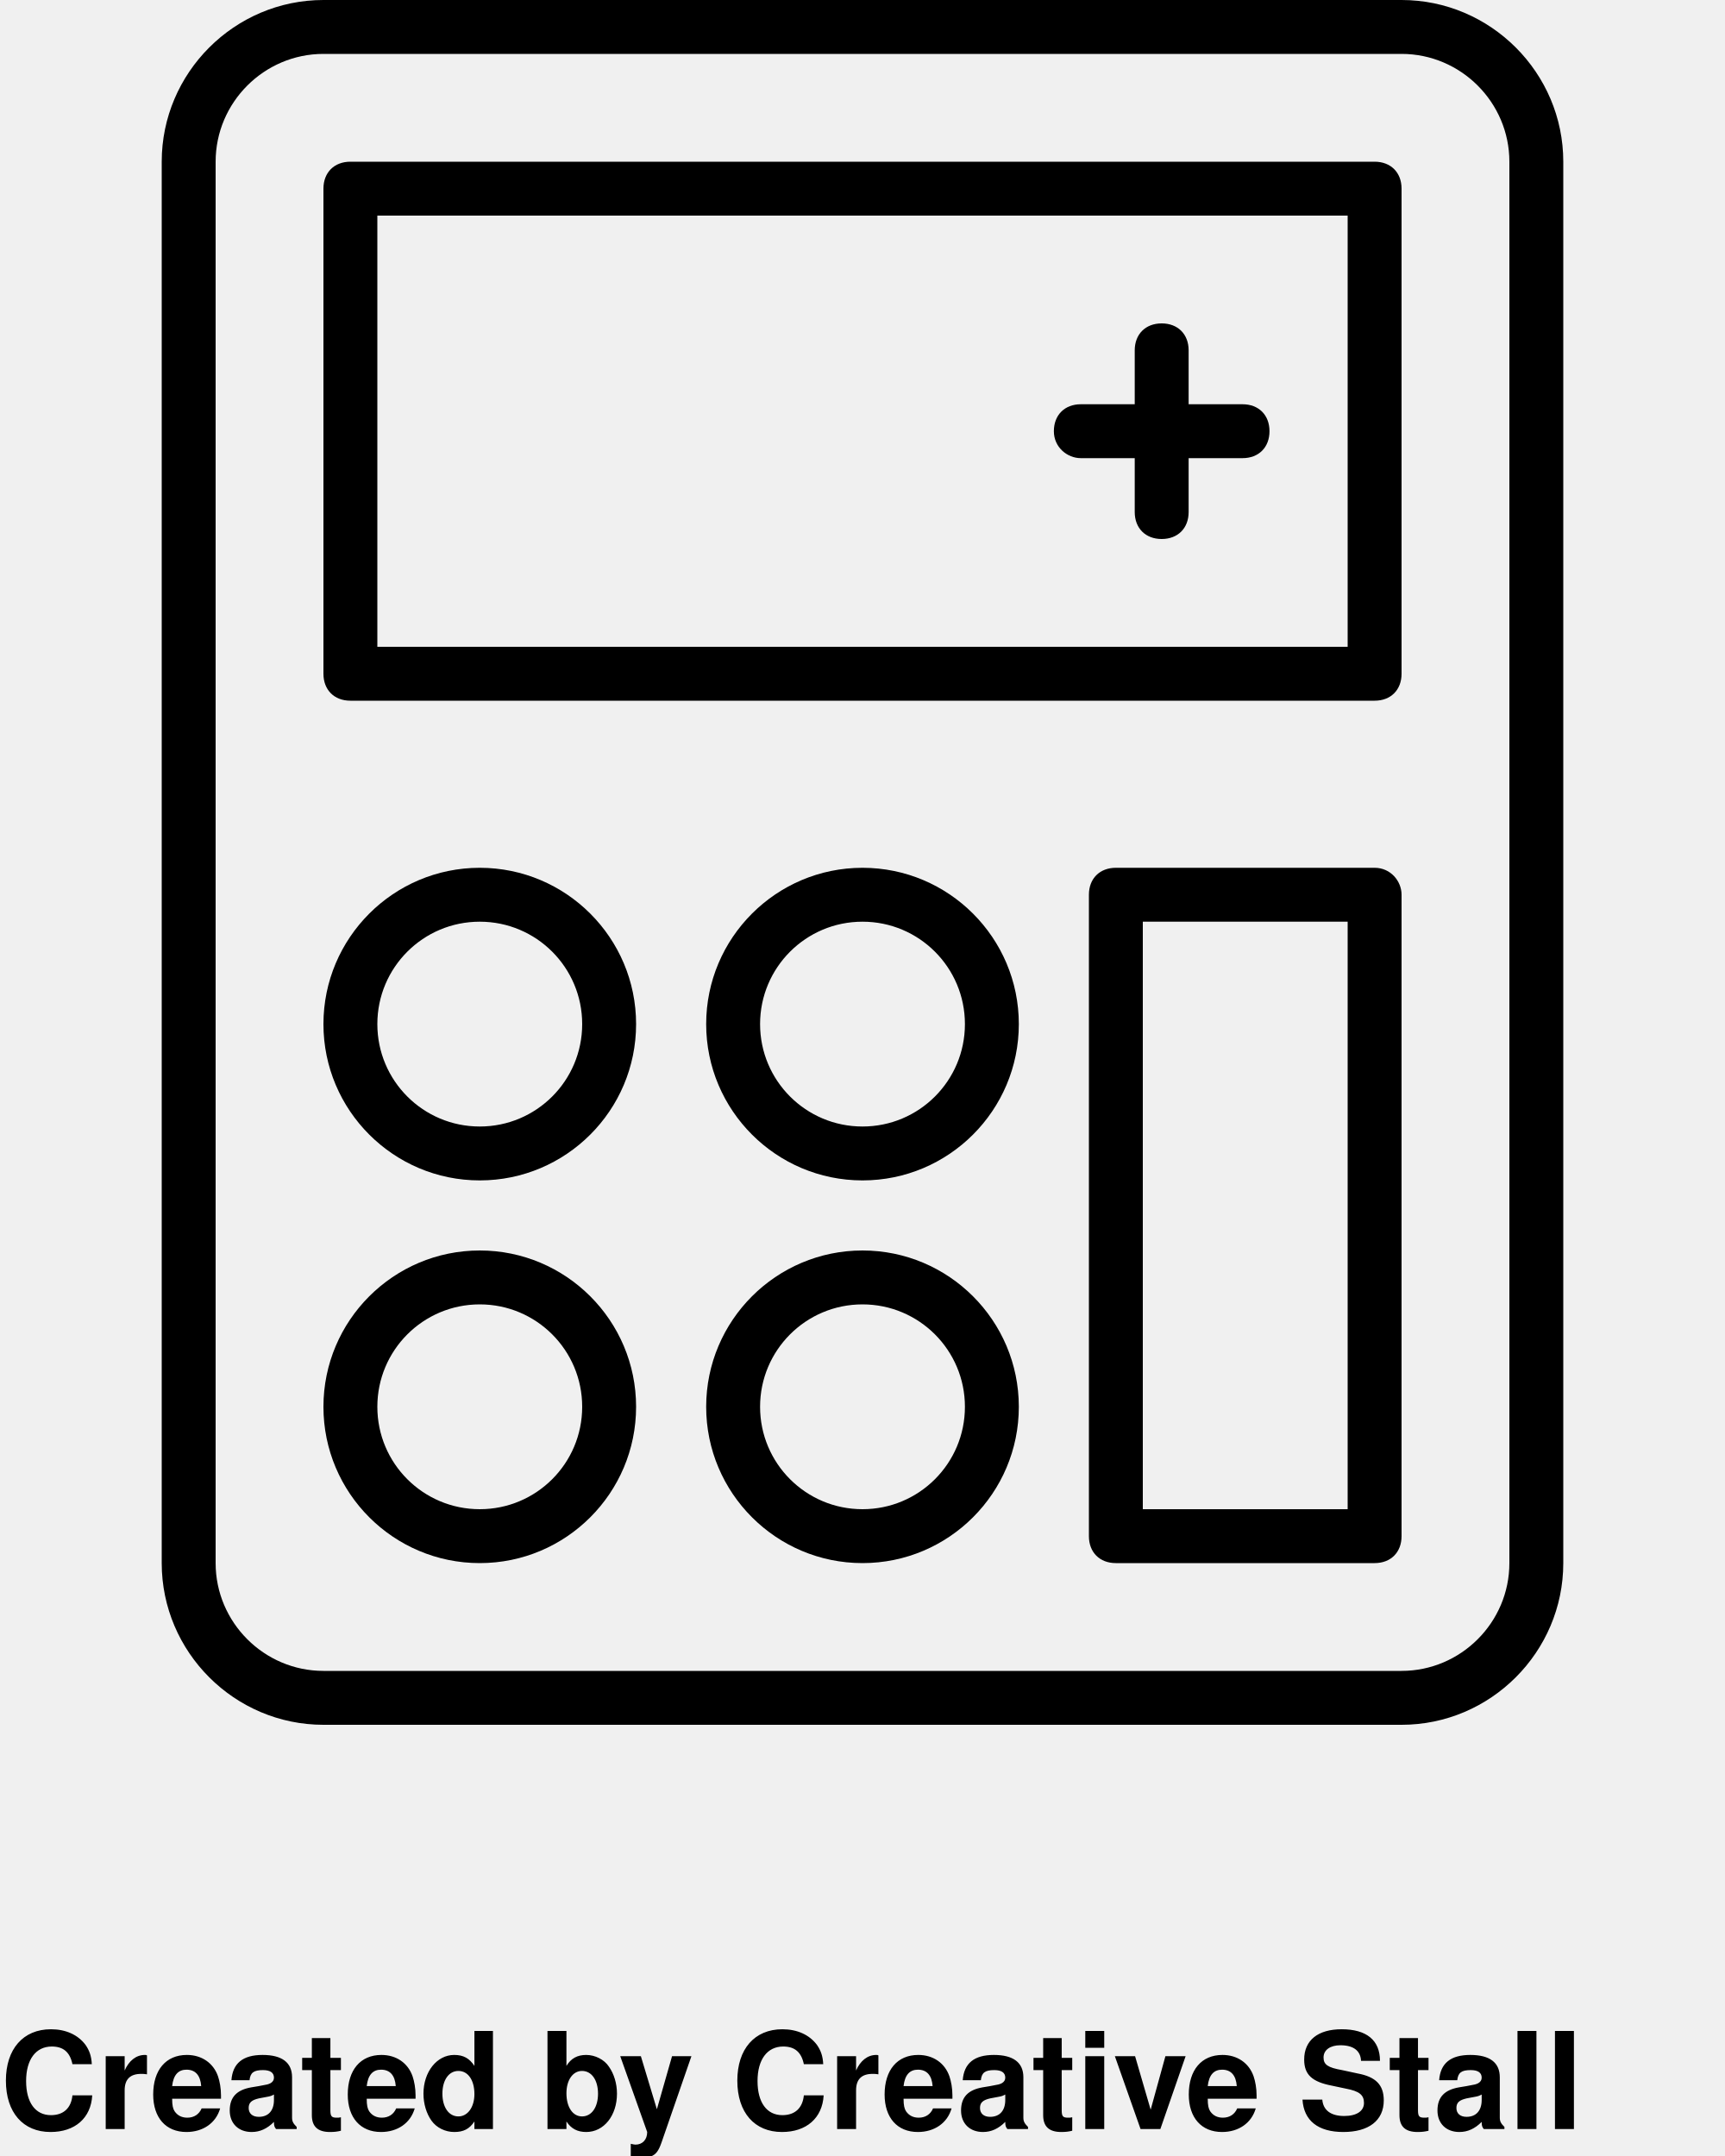
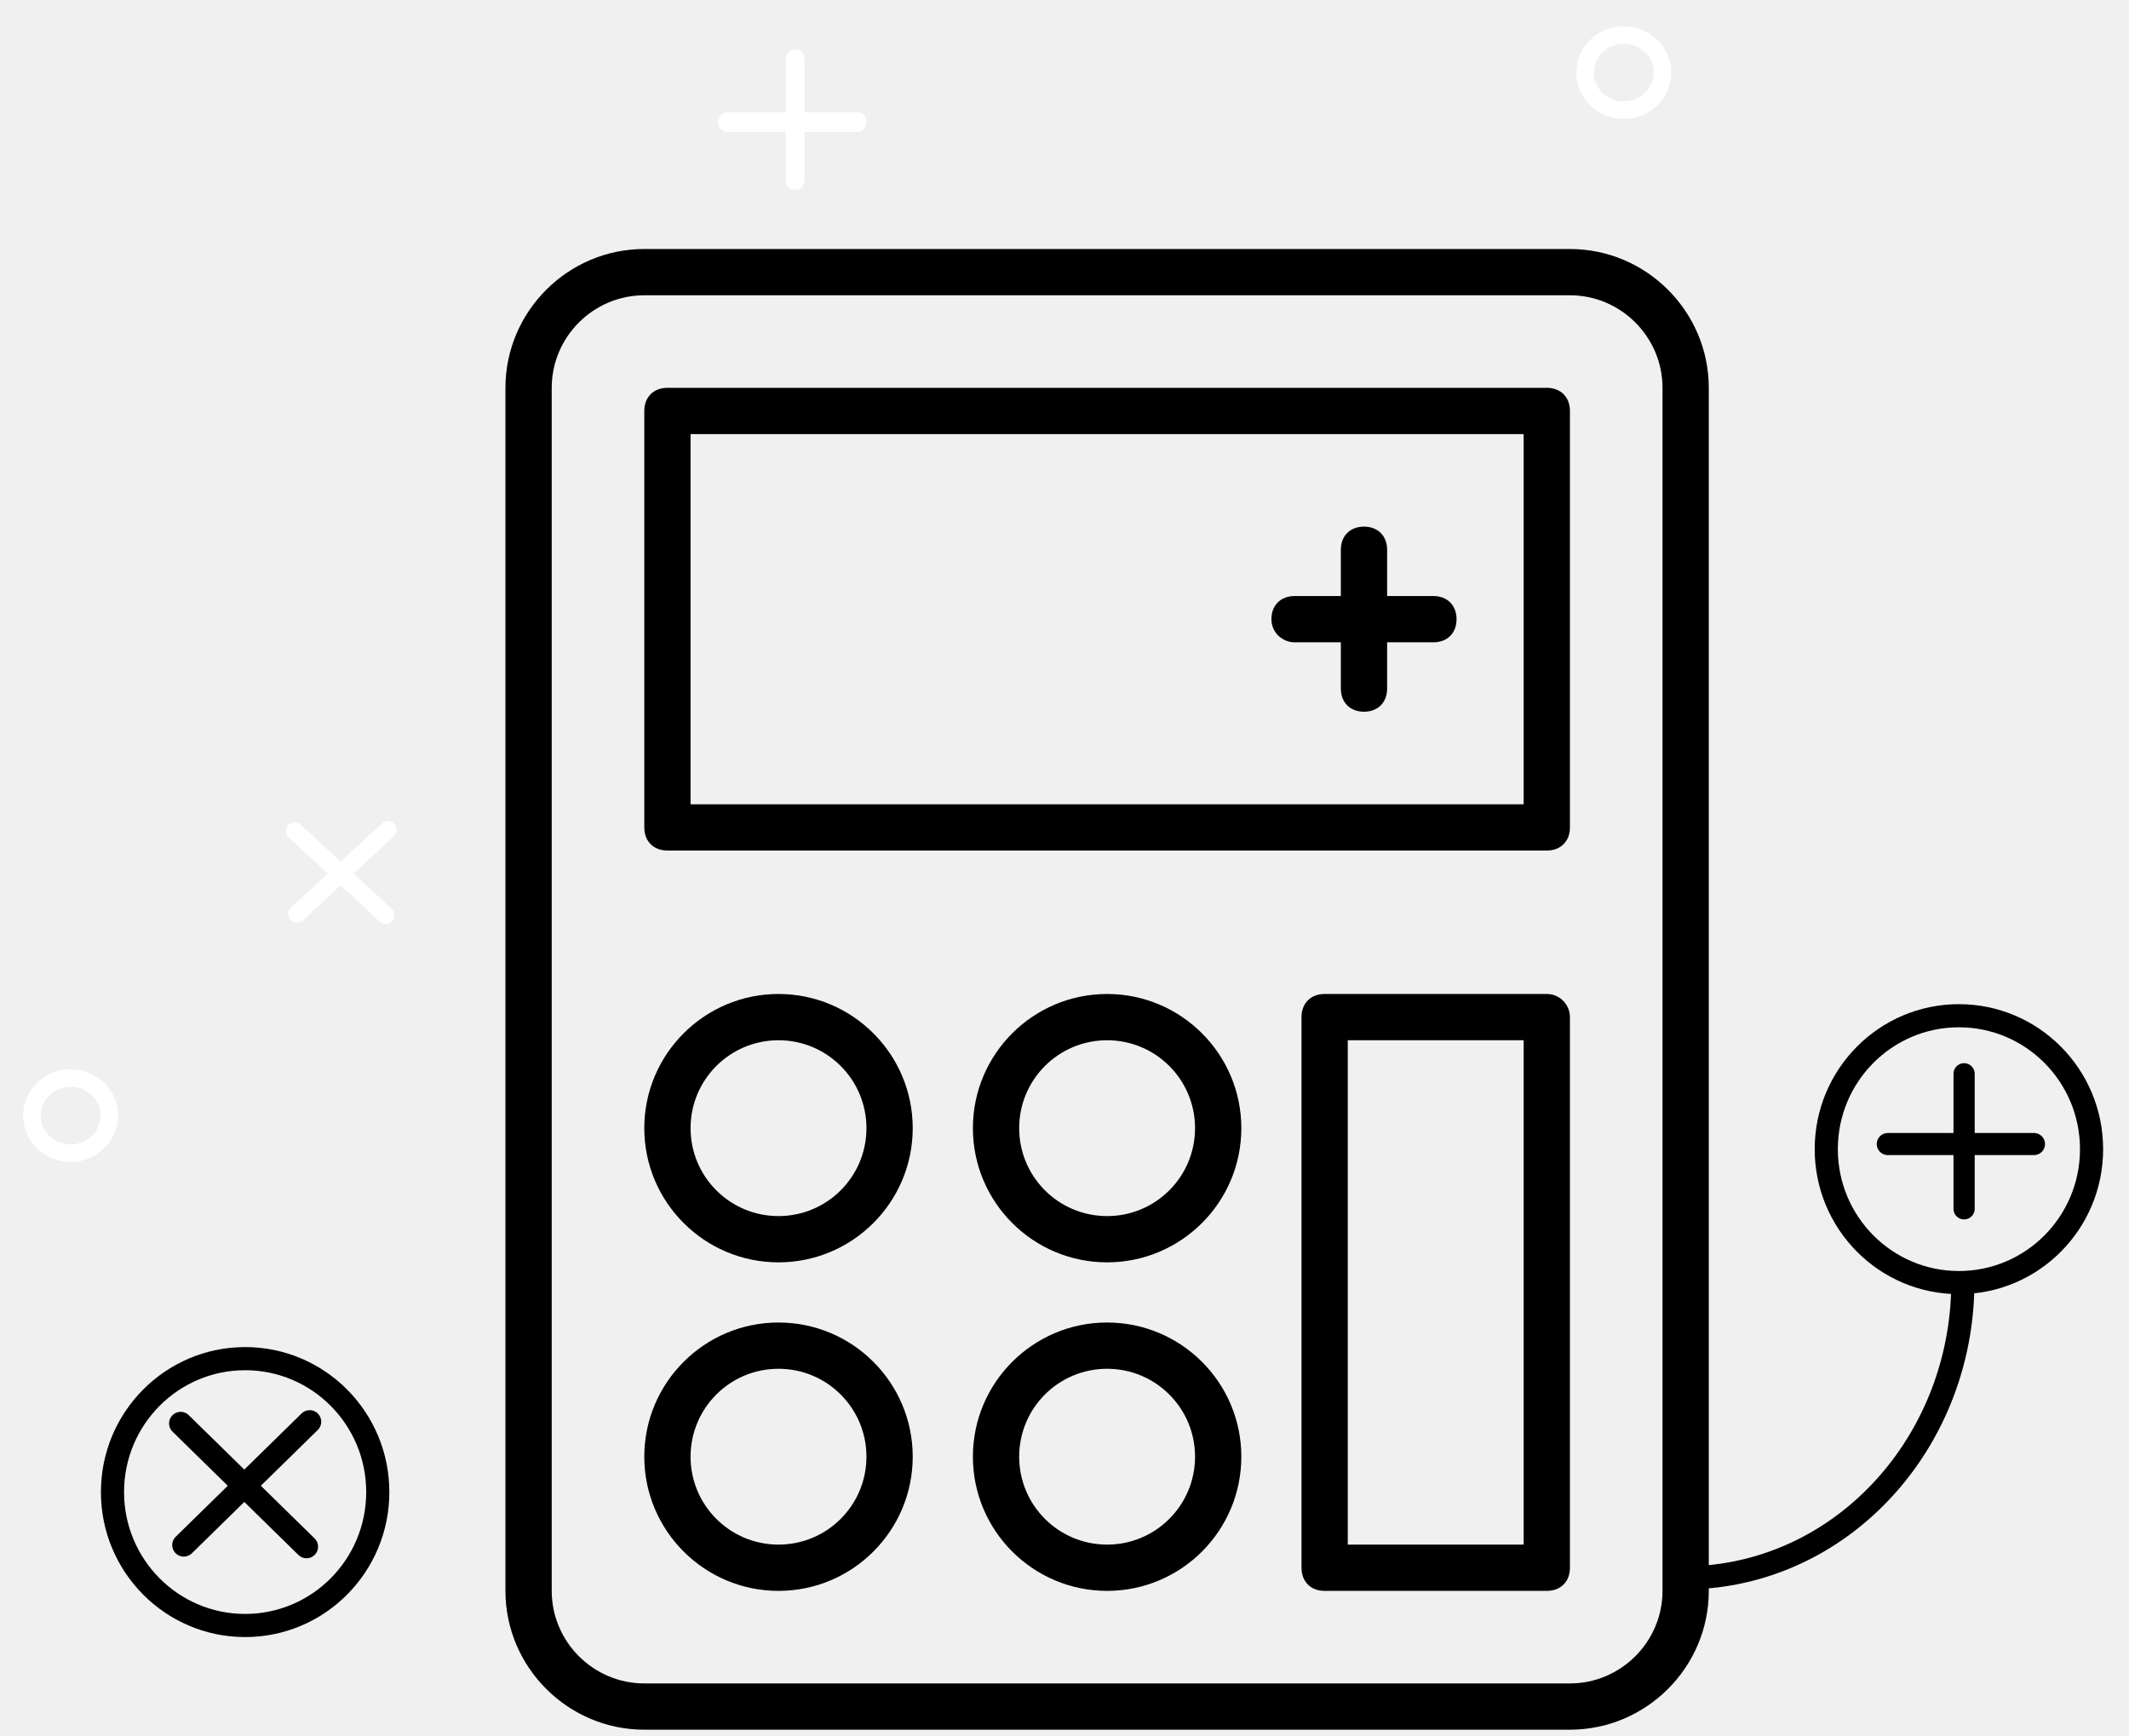
- <svg xmlns="http://www.w3.org/2000/svg" version="1.1" x="0px" y="0px" viewBox="0 0 64 80" enable-background="new 0 0 64 64" xml:space="preserve">
-   <g>
-     <path d="M52,0H12C8.7,0,6,2.7,6,6v52c0,3.3,2.7,6,6,6h40c3.3,0,6-2.7,6-6V6C58,2.7,55.3,0,52,0z M56,58c0,2.2-1.8,4-4,4H12   c-2.2,0-4-1.8-4-4V6c0-2.2,1.8-4,4-4h40c2.2,0,4,1.8,4,4V58z" />
-     <path d="M17.8,46.4c-3.2,0-5.8,2.6-5.8,5.8c0,3.2,2.6,5.8,5.8,5.8c3.2,0,5.8-2.6,5.8-5.8C23.6,49,21,46.4,17.8,46.4z M17.8,56   c-2.1,0-3.8-1.7-3.8-3.8s1.7-3.8,3.8-3.8s3.8,1.7,3.8,3.8S19.9,56,17.8,56z" />
-     <path d="M17.8,32.2c-3.2,0-5.8,2.6-5.8,5.8c0,3.2,2.6,5.8,5.8,5.8c3.2,0,5.8-2.6,5.8-5.8C23.6,34.8,21,32.2,17.8,32.2z M17.8,41.8   c-2.1,0-3.8-1.7-3.8-3.8s1.7-3.8,3.8-3.8s3.8,1.7,3.8,3.8S19.9,41.8,17.8,41.8z" />
-     <path d="M32,46.4c-3.2,0-5.8,2.6-5.8,5.8c0,3.2,2.6,5.8,5.8,5.8c3.2,0,5.8-2.6,5.8-5.8C37.8,49,35.2,46.4,32,46.4z M32,56   c-2.1,0-3.8-1.7-3.8-3.8s1.7-3.8,3.8-3.8s3.8,1.7,3.8,3.8S34.1,56,32,56z" />
-     <path d="M32,32.2c-3.2,0-5.8,2.6-5.8,5.8c0,3.2,2.6,5.8,5.8,5.8c3.2,0,5.8-2.6,5.8-5.8C37.8,34.8,35.2,32.2,32,32.2z M32,41.8   c-2.1,0-3.8-1.7-3.8-3.8s1.7-3.8,3.8-3.8s3.8,1.7,3.8,3.8S34.1,41.8,32,41.8z" />
-     <path d="M51,32.2h-9.6c-0.6,0-1,0.4-1,1V57c0,0.6,0.4,1,1,1H51c0.6,0,1-0.4,1-1V33.2C52,32.7,51.6,32.2,51,32.2z M50,56h-7.6V34.2   H50V56z" />
-     <path d="M51,6H13c-0.6,0-1,0.4-1,1v18c0,0.6,0.4,1,1,1h38c0.6,0,1-0.4,1-1V7C52,6.4,51.6,6,51,6z M50,24H14V8h36V24z" />
-     <path d="M40.1,17h2v2c0,0.6,0.4,1,1,1s1-0.4,1-1v-2h2c0.6,0,1-0.4,1-1s-0.4-1-1-1h-2v-2c0-0.6-0.4-1-1-1s-1,0.4-1,1v2h-2   c-0.6,0-1,0.4-1,1S39.6,17,40.1,17z" />
+ <svg xmlns="http://www.w3.org/2000/svg" version="1.1" x="0px" y="0px" viewBox="0 0 92 75" enable-background="new 0 0 64 64" xml:space="preserve" id="svg5135" width="92" height="75">
+   <defs id="defs5139" />
+   <g id="g5129" transform="translate(15.84144,10.76271)">
+     <path d="M 52,0 H 12 C 8.7,0 6,2.7 6,6 v 52 c 0,3.3 2.7,6 6,6 h 40 c 3.3,0 6,-2.7 6,-6 V 6 C 58,2.7 55.3,0 52,0 Z m 4,58 c 0,2.2 -1.8,4 -4,4 H 12 C 9.8,62 8,60.2 8,58 V 6 C 8,3.8 9.8,2 12,2 h 40 c 2.2,0 4,1.8 4,4 z" id="path5113" />
+     <path d="m 17.8,46.4 c -3.2,0 -5.8,2.6 -5.8,5.8 0,3.2 2.6,5.8 5.8,5.8 3.2,0 5.8,-2.6 5.8,-5.8 0,-3.2 -2.6,-5.8 -5.8,-5.8 z m 0,9.6 C 15.7,56 14,54.3 14,52.2 c 0,-2.1 1.7,-3.8 3.8,-3.8 2.1,0 3.8,1.7 3.8,3.8 0,2.1 -1.7,3.8 -3.8,3.8 z" id="path5115" />
+     <path d="m 17.8,32.2 c -3.2,0 -5.8,2.6 -5.8,5.8 0,3.2 2.6,5.8 5.8,5.8 3.2,0 5.8,-2.6 5.8,-5.8 0,-3.2 -2.6,-5.8 -5.8,-5.8 z m 0,9.6 C 15.7,41.8 14,40.1 14,38 c 0,-2.1 1.7,-3.8 3.8,-3.8 2.1,0 3.8,1.7 3.8,3.8 0,2.1 -1.7,3.8 -3.8,3.8 z" id="path5117" />
+     <path d="m 32,46.4 c -3.2,0 -5.8,2.6 -5.8,5.8 0,3.2 2.6,5.8 5.8,5.8 3.2,0 5.8,-2.6 5.8,-5.8 0,-3.2 -2.6,-5.8 -5.8,-5.8 z m 0,9.6 c -2.1,0 -3.8,-1.7 -3.8,-3.8 0,-2.1 1.7,-3.8 3.8,-3.8 2.1,0 3.8,1.7 3.8,3.8 0,2.1 -1.7,3.8 -3.8,3.8 z" id="path5119" />
+     <path d="m 32,32.2 c -3.2,0 -5.8,2.6 -5.8,5.8 0,3.2 2.6,5.8 5.8,5.8 3.2,0 5.8,-2.6 5.8,-5.8 0,-3.2 -2.6,-5.8 -5.8,-5.8 z m 0,9.6 c -2.1,0 -3.8,-1.7 -3.8,-3.8 0,-2.1 1.7,-3.8 3.8,-3.8 2.1,0 3.8,1.7 3.8,3.8 0,2.1 -1.7,3.8 -3.8,3.8 z" id="path5121" />
+     <path d="m 51,32.2 h -9.6 c -0.6,0 -1,0.4 -1,1 V 57 c 0,0.6 0.4,1 1,1 H 51 c 0.6,0 1,-0.4 1,-1 V 33.2 c 0,-0.5 -0.4,-1 -1,-1 z M 50,56 H 42.4 V 34.2 H 50 Z" id="path5123" />
+     <path d="M 51,6 H 13 c -0.6,0 -1,0.4 -1,1 v 18 c 0,0.6 0.4,1 1,1 h 38 c 0.6,0 1,-0.4 1,-1 V 7 C 52,6.4 51.6,6 51,6 Z M 50,24 H 14 V 8 h 36 z" id="path5125" />
+     <path d="m 40.1,17 h 2 v 2 c 0,0.6 0.4,1 1,1 0.6,0 1,-0.4 1,-1 v -2 h 2 c 0.6,0 1,-0.4 1,-1 0,-0.6 -0.4,-1 -1,-1 h -2 v -2 c 0,-0.6 -0.4,-1 -1,-1 -0.6,0 -1,0.4 -1,1 v 2 h -2 c -0.6,0 -1,0.4 -1,1 0,0.6 0.5,1 1,1 z" id="path5127" />
  </g>
-   <text x="0" y="79" fill="#000000" font-size="5px" font-weight="bold" font-family="'Helvetica Neue', Helvetica, Arial-Unicode, Arial, Sans-serif">Created by Creative Stall</text>
-   <text x="0" y="84" fill="#000000" font-size="5px" font-weight="bold" font-family="'Helvetica Neue', Helvetica, Arial-Unicode, Arial, Sans-serif">from the Noun Project</text>
+   <text x="0" y="79" font-size="5px" font-weight="bold" id="text5133" style="font-weight:bold;font-size:5px;font-family:'Helvetica Neue', Helvetica, Arial-Unicode, Arial, Sans-serif;fill:#000000" />
+   <ellipse style="opacity:1;fill:none;fill-opacity:1;stroke:#ffffff;stroke-width:0.756;stroke-linecap:round;stroke-miterlimit:4;stroke-dasharray:none;stroke-opacity:1" id="path4519" cx="3.051" cy="48.22" rx="1.672" ry="1.623" />
+   <path style="fill:none;stroke:#ffffff;stroke-width:0.851;stroke-linecap:round;stroke-linejoin:miter;stroke-miterlimit:4;stroke-dasharray:none;stroke-opacity:1" d="m 31.451,5.277 h 5.573" id="path4539" />
+   <path style="fill:none;stroke:#ffffff;stroke-width:0.817;stroke-linecap:round;stroke-linejoin:miter;stroke-miterlimit:4;stroke-dasharray:none;stroke-opacity:1" d="M 34.36,2.539 V 7.8" id="path4539-5" />
+   <path style="fill:none;stroke:#ffffff;stroke-width:0.756;stroke-linecap:round;stroke-linejoin:miter;stroke-miterlimit:4;stroke-dasharray:none;stroke-opacity:1" d="m 12.729,35.916 3.935,3.64" id="path4490" />
+   <path style="fill:none;stroke:#ffffff;stroke-width:0.756;stroke-linecap:round;stroke-linejoin:miter;stroke-miterlimit:4;stroke-dasharray:none;stroke-opacity:1" d="m 16.763,35.867 -3.935,3.64" id="path4490-9" />
+   <ellipse style="opacity:1;fill:none;fill-opacity:1;stroke:#ffffff;stroke-width:0.756;stroke-linecap:round;stroke-miterlimit:4;stroke-dasharray:none;stroke-opacity:1" id="path4519-8" cx="70.169" cy="3.136" rx="1.672" ry="1.623" />
+   <ellipse style="opacity:1;fill:none;fill-opacity:1;stroke:#000000;stroke-width:1;stroke-linecap:round;stroke-miterlimit:4;stroke-dasharray:none;stroke-opacity:1" id="path4519-6" cx="10.593" cy="64.492" rx="5.732" ry="5.767" />
+   <path style="fill:none;stroke:#000000;stroke-width:1;stroke-linecap:round;stroke-linejoin:miter;stroke-miterlimit:4;stroke-dasharray:none;stroke-opacity:1" d="m 7.806,61.524 5.439,5.329" id="path4490-7" />
+   <path style="fill:none;stroke:#000000;stroke-width:1;stroke-linecap:round;stroke-linejoin:miter;stroke-miterlimit:4;stroke-dasharray:none;stroke-opacity:1" d="M 13.381,61.452 7.942,66.781" id="path4490-9-8" />
+   <ellipse style="opacity:1;fill:none;fill-opacity:1;stroke:#000000;stroke-width:1;stroke-linecap:round;stroke-miterlimit:4;stroke-dasharray:none;stroke-opacity:1" id="path4519-6-0" cx="84.65" cy="49.67" rx="5.732" ry="5.767" />
+   <path style="fill:none;stroke:#000000;stroke-width:0.955;stroke-linecap:round;stroke-linejoin:miter;stroke-miterlimit:4;stroke-dasharray:none;stroke-opacity:1" d="m 81.577,49.449 h 6.316" id="path4539-7" />
+   <path style="fill:none;stroke:#000000;stroke-width:0.916;stroke-linecap:round;stroke-linejoin:miter;stroke-miterlimit:4;stroke-dasharray:none;stroke-opacity:1" d="m 84.874,46.412 v 5.837" id="path4539-5-3" />
+   <path style="opacity:1;fill:none;fill-opacity:1;stroke:#000000;stroke-width:1;stroke-linecap:round;stroke-miterlimit:4;stroke-dasharray:none;stroke-opacity:1" id="path5820" d="M 84.82,55.566 A 12.034,12.797 0 0 1 73.862,68.149" />
</svg>
